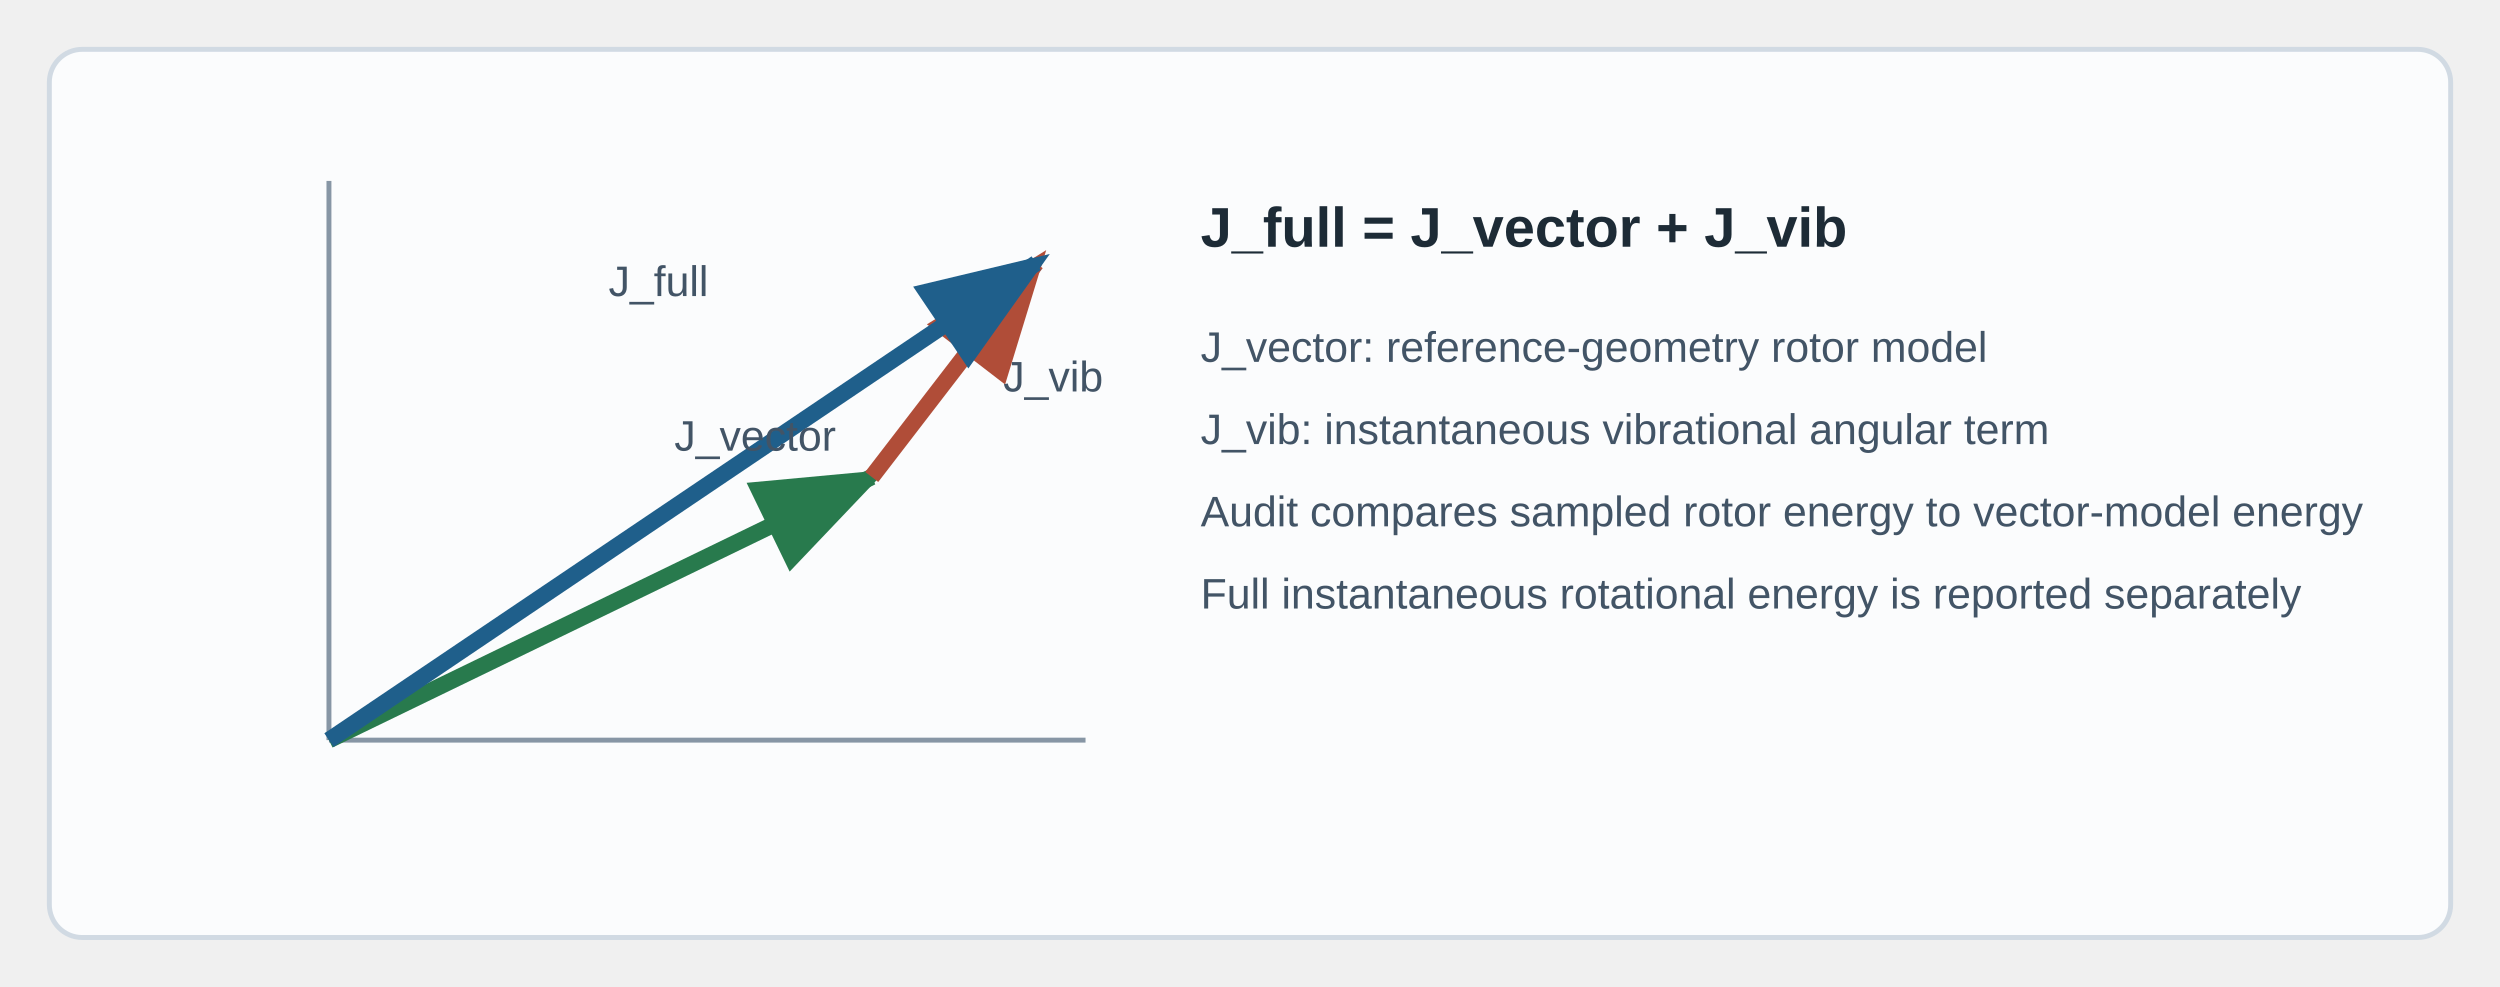
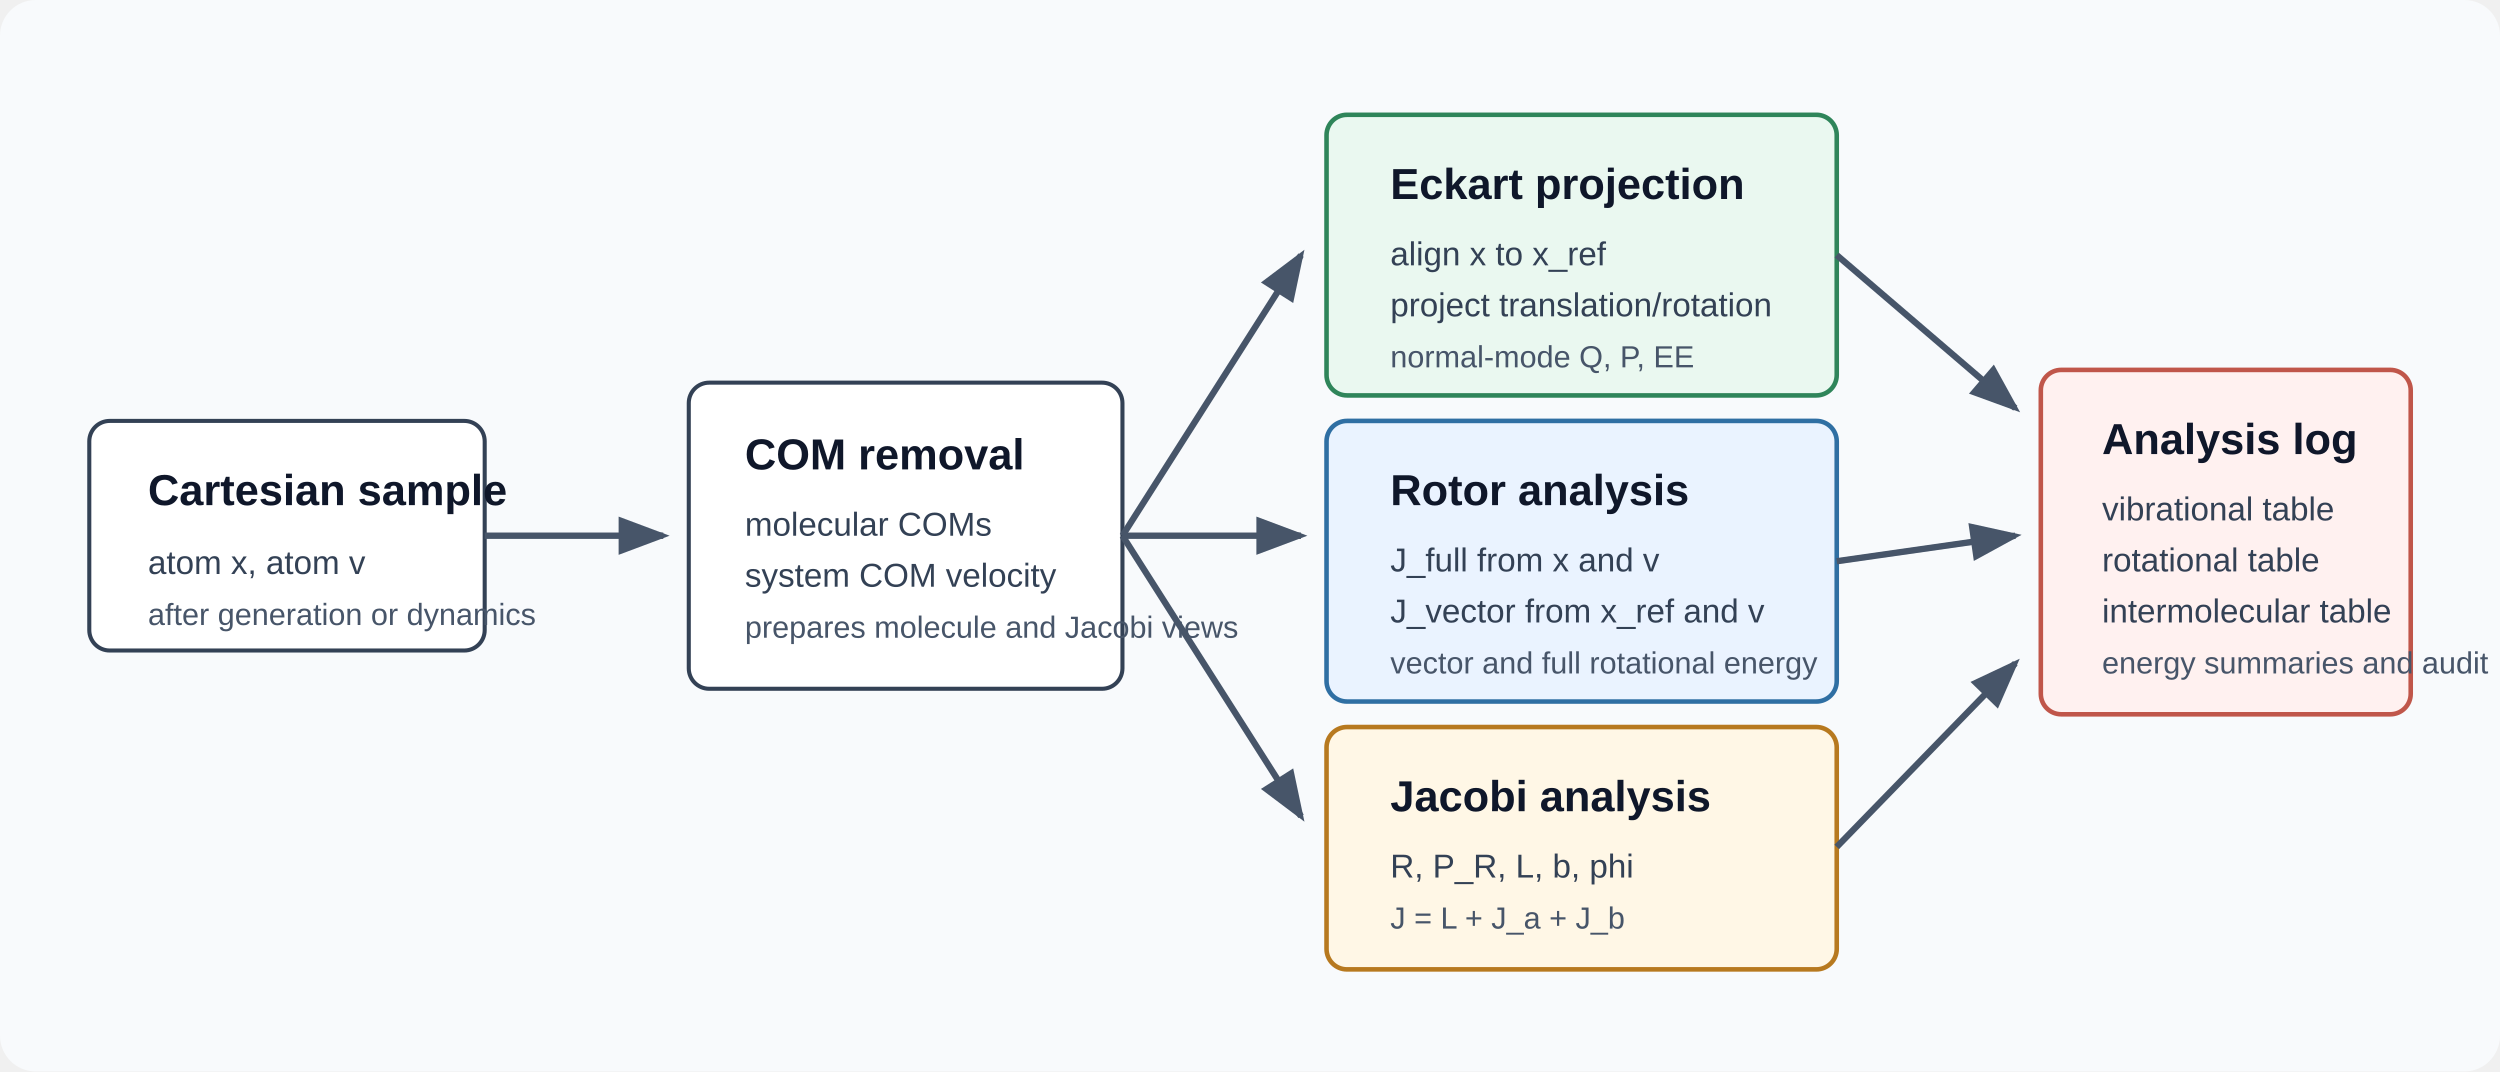
- <svg xmlns="http://www.w3.org/2000/svg" width="760" height="300" viewBox="0 0 760 300" role="img" aria-labelledby="title desc">
+ <svg xmlns="http://www.w3.org/2000/svg" width="980" height="420" viewBox="0 0 980 420" role="img" aria-labelledby="title desc">
  <defs>
    <style>
-       .panel { fill: #fbfcfd; stroke: #d1dae3; stroke-width: 1.5; rx: 10; }
-       .axis { stroke: #8796a5; stroke-width: 1.5; }
-       .jfull { stroke: #1f5f8b; stroke-width: 5; marker-end: url(#arrowBlue); }
-       .jvec { stroke: #287a4d; stroke-width: 5; marker-end: url(#arrowGreen); }
-       .jvib { stroke: #b04d38; stroke-width: 5; marker-end: url(#arrowRed); }
-       .txt { fill: #1d2b36; font-family: Arial, sans-serif; font-size: 17px; font-weight: 700; }
-       .small { fill: #425466; font-family: Arial, sans-serif; font-size: 13px; }
+       .bg { fill: #f8fafc; }
+       .box { fill: #ffffff; stroke: #334155; stroke-width: 1.6; rx: 8; }
+       .blue { fill: #eaf3ff; stroke: #2f6fa3; stroke-width: 1.8; rx: 8; }
+       .green { fill: #eaf8f0; stroke: #2f855a; stroke-width: 1.8; rx: 8; }
+       .amber { fill: #fff7e6; stroke: #b7791f; stroke-width: 1.8; rx: 8; }
+       .rose { fill: #fff1f0; stroke: #c0564a; stroke-width: 1.8; rx: 8; }
+       .text { fill: #0f172a; font-family: Arial, sans-serif; font-size: 17px; font-weight: 700; }
+       .small { fill: #334155; font-family: Arial, sans-serif; font-size: 13px; }
+       .tiny { fill: #475569; font-family: Arial, sans-serif; font-size: 12px; }
+       .arrow { stroke: #475569; stroke-width: 2.5; fill: none; marker-end: url(#arrow); }
    </style>
-     <marker id="arrowBlue" markerWidth="10" markerHeight="10" refX="7" refY="3" orient="auto" markerUnits="strokeWidth">
-       <path d="M0,0 L0,6 L8,3 z" fill="#1f5f8b" />
-     </marker>
-     <marker id="arrowGreen" markerWidth="10" markerHeight="10" refX="7" refY="3" orient="auto" markerUnits="strokeWidth">
-       <path d="M0,0 L0,6 L8,3 z" fill="#287a4d" />
-     </marker>
-     <marker id="arrowRed" markerWidth="10" markerHeight="10" refX="7" refY="3" orient="auto" markerUnits="strokeWidth">
-       <path d="M0,0 L0,6 L8,3 z" fill="#b04d38" />
+     <marker id="arrow" markerWidth="10" markerHeight="10" refX="7" refY="3" orient="auto" markerUnits="strokeWidth">
+       <path d="M0,0 L0,6 L8,3 z" fill="#475569" />
    </marker>
  </defs>
-   <rect class="panel" x="15" y="15" width="730" height="270" />
-   <line class="axis" x1="100" y1="225" x2="330" y2="225" />
-   <line class="axis" x1="100" y1="225" x2="100" y2="55" />
-   <line class="jvec" x1="100" y1="225" x2="265" y2="145" />
-   <line class="jvib" x1="265" y1="145" x2="315" y2="80" />
-   <line class="jfull" x1="100" y1="225" x2="315" y2="80" />
-   <text class="txt" x="365" y="75">J_full = J_vector + J_vib</text>
-   <text class="small" x="365" y="110">J_vector: reference-geometry rotor model</text>
-   <text class="small" x="365" y="135">J_vib: instantaneous vibrational angular term</text>
-   <text class="small" x="365" y="160">Audit compares sampled rotor energy to vector-model energy</text>
-   <text class="small" x="365" y="185">Full instantaneous rotational energy is reported separately</text>
-   <text class="small" x="205" y="137" fill="#287a4d">J_vector</text>
-   <text class="small" x="305" y="119" fill="#b04d38">J_vib</text>
-   <text class="small" x="185" y="90" fill="#1f5f8b">J_full</text>
+   <rect class="bg" x="0" y="0" width="980" height="420" rx="14" />
+   <rect class="box" x="35" y="165" width="155" height="90" />
+   <text class="text" x="58" y="198">Cartesian sample</text>
+   <text class="small" x="58" y="225">atom x, atom v</text>
+   <text class="tiny" x="58" y="245">after generation or dynamics</text>
+   <line class="arrow" x1="190" y1="210" x2="260" y2="210" />
+   <rect class="box" x="270" y="150" width="170" height="120" />
+   <text class="text" x="292" y="184">COM removal</text>
+   <text class="small" x="292" y="210">molecular COMs</text>
+   <text class="small" x="292" y="230">system COM velocity</text>
+   <text class="tiny" x="292" y="250">prepares molecule and Jacobi views</text>
+   <line class="arrow" x1="440" y1="210" x2="510" y2="100" />
+   <rect class="green" x="520" y="45" width="200" height="110" />
+   <text class="text" x="545" y="78">Eckart projection</text>
+   <text class="small" x="545" y="104">align x to x_ref</text>
+   <text class="small" x="545" y="124">project translation/rotation</text>
+   <text class="tiny" x="545" y="144">normal-mode Q, P, EE</text>
+   <line class="arrow" x1="440" y1="210" x2="510" y2="210" />
+   <rect class="blue" x="520" y="165" width="200" height="110" />
+   <text class="text" x="545" y="198">Rotor analysis</text>
+   <text class="small" x="545" y="224">J_full from x and v</text>
+   <text class="small" x="545" y="244">J_vector from x_ref and v</text>
+   <text class="tiny" x="545" y="264">vector and full rotational energy</text>
+   <line class="arrow" x1="440" y1="210" x2="510" y2="320" />
+   <rect class="amber" x="520" y="285" width="200" height="95" />
+   <text class="text" x="545" y="318">Jacobi analysis</text>
+   <text class="small" x="545" y="344">R, P_R, L, b, phi</text>
+   <text class="tiny" x="545" y="364">J = L + J_a + J_b</text>
+   <line class="arrow" x1="720" y1="100" x2="790" y2="160" />
+   <line class="arrow" x1="720" y1="220" x2="790" y2="210" />
+   <line class="arrow" x1="720" y1="332" x2="790" y2="260" />
+   <rect class="rose" x="800" y="145" width="145" height="135" />
+   <text class="text" x="824" y="178">Analysis log</text>
+   <text class="small" x="824" y="204">vibrational table</text>
+   <text class="small" x="824" y="224">rotational table</text>
+   <text class="small" x="824" y="244">intermolecular table</text>
+   <text class="tiny" x="824" y="264">energy summaries and audit</text>
</svg>
